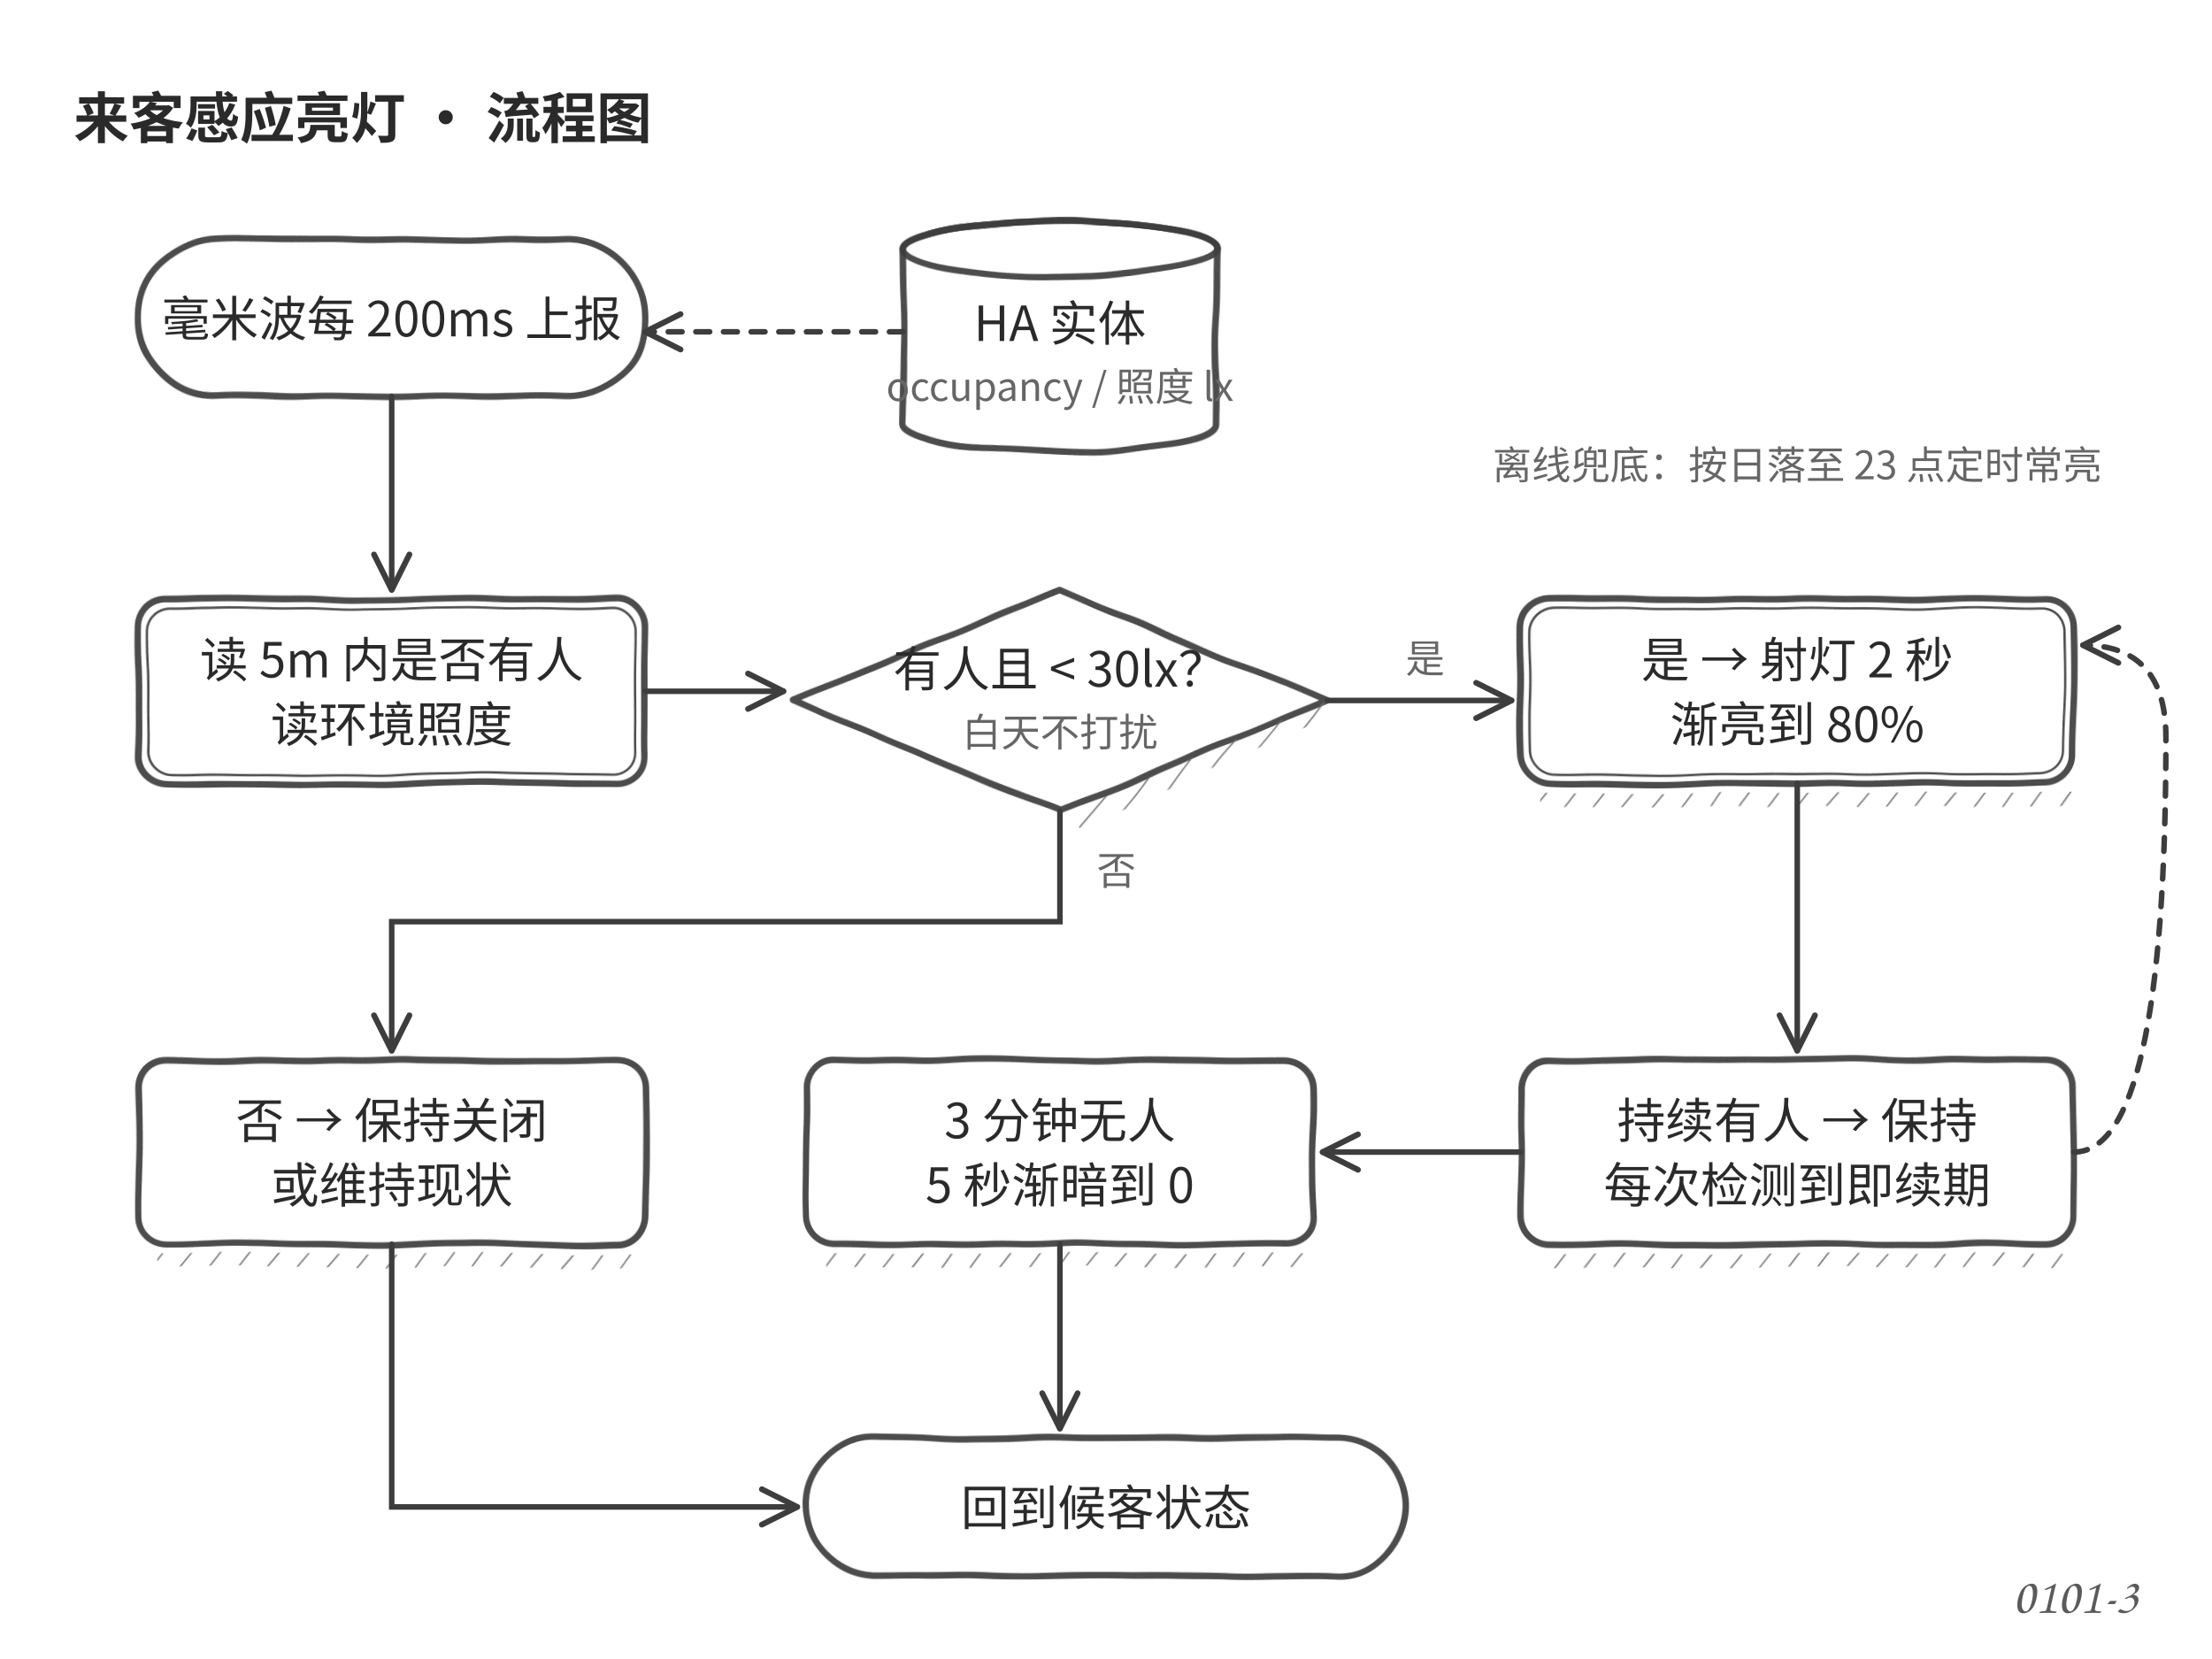
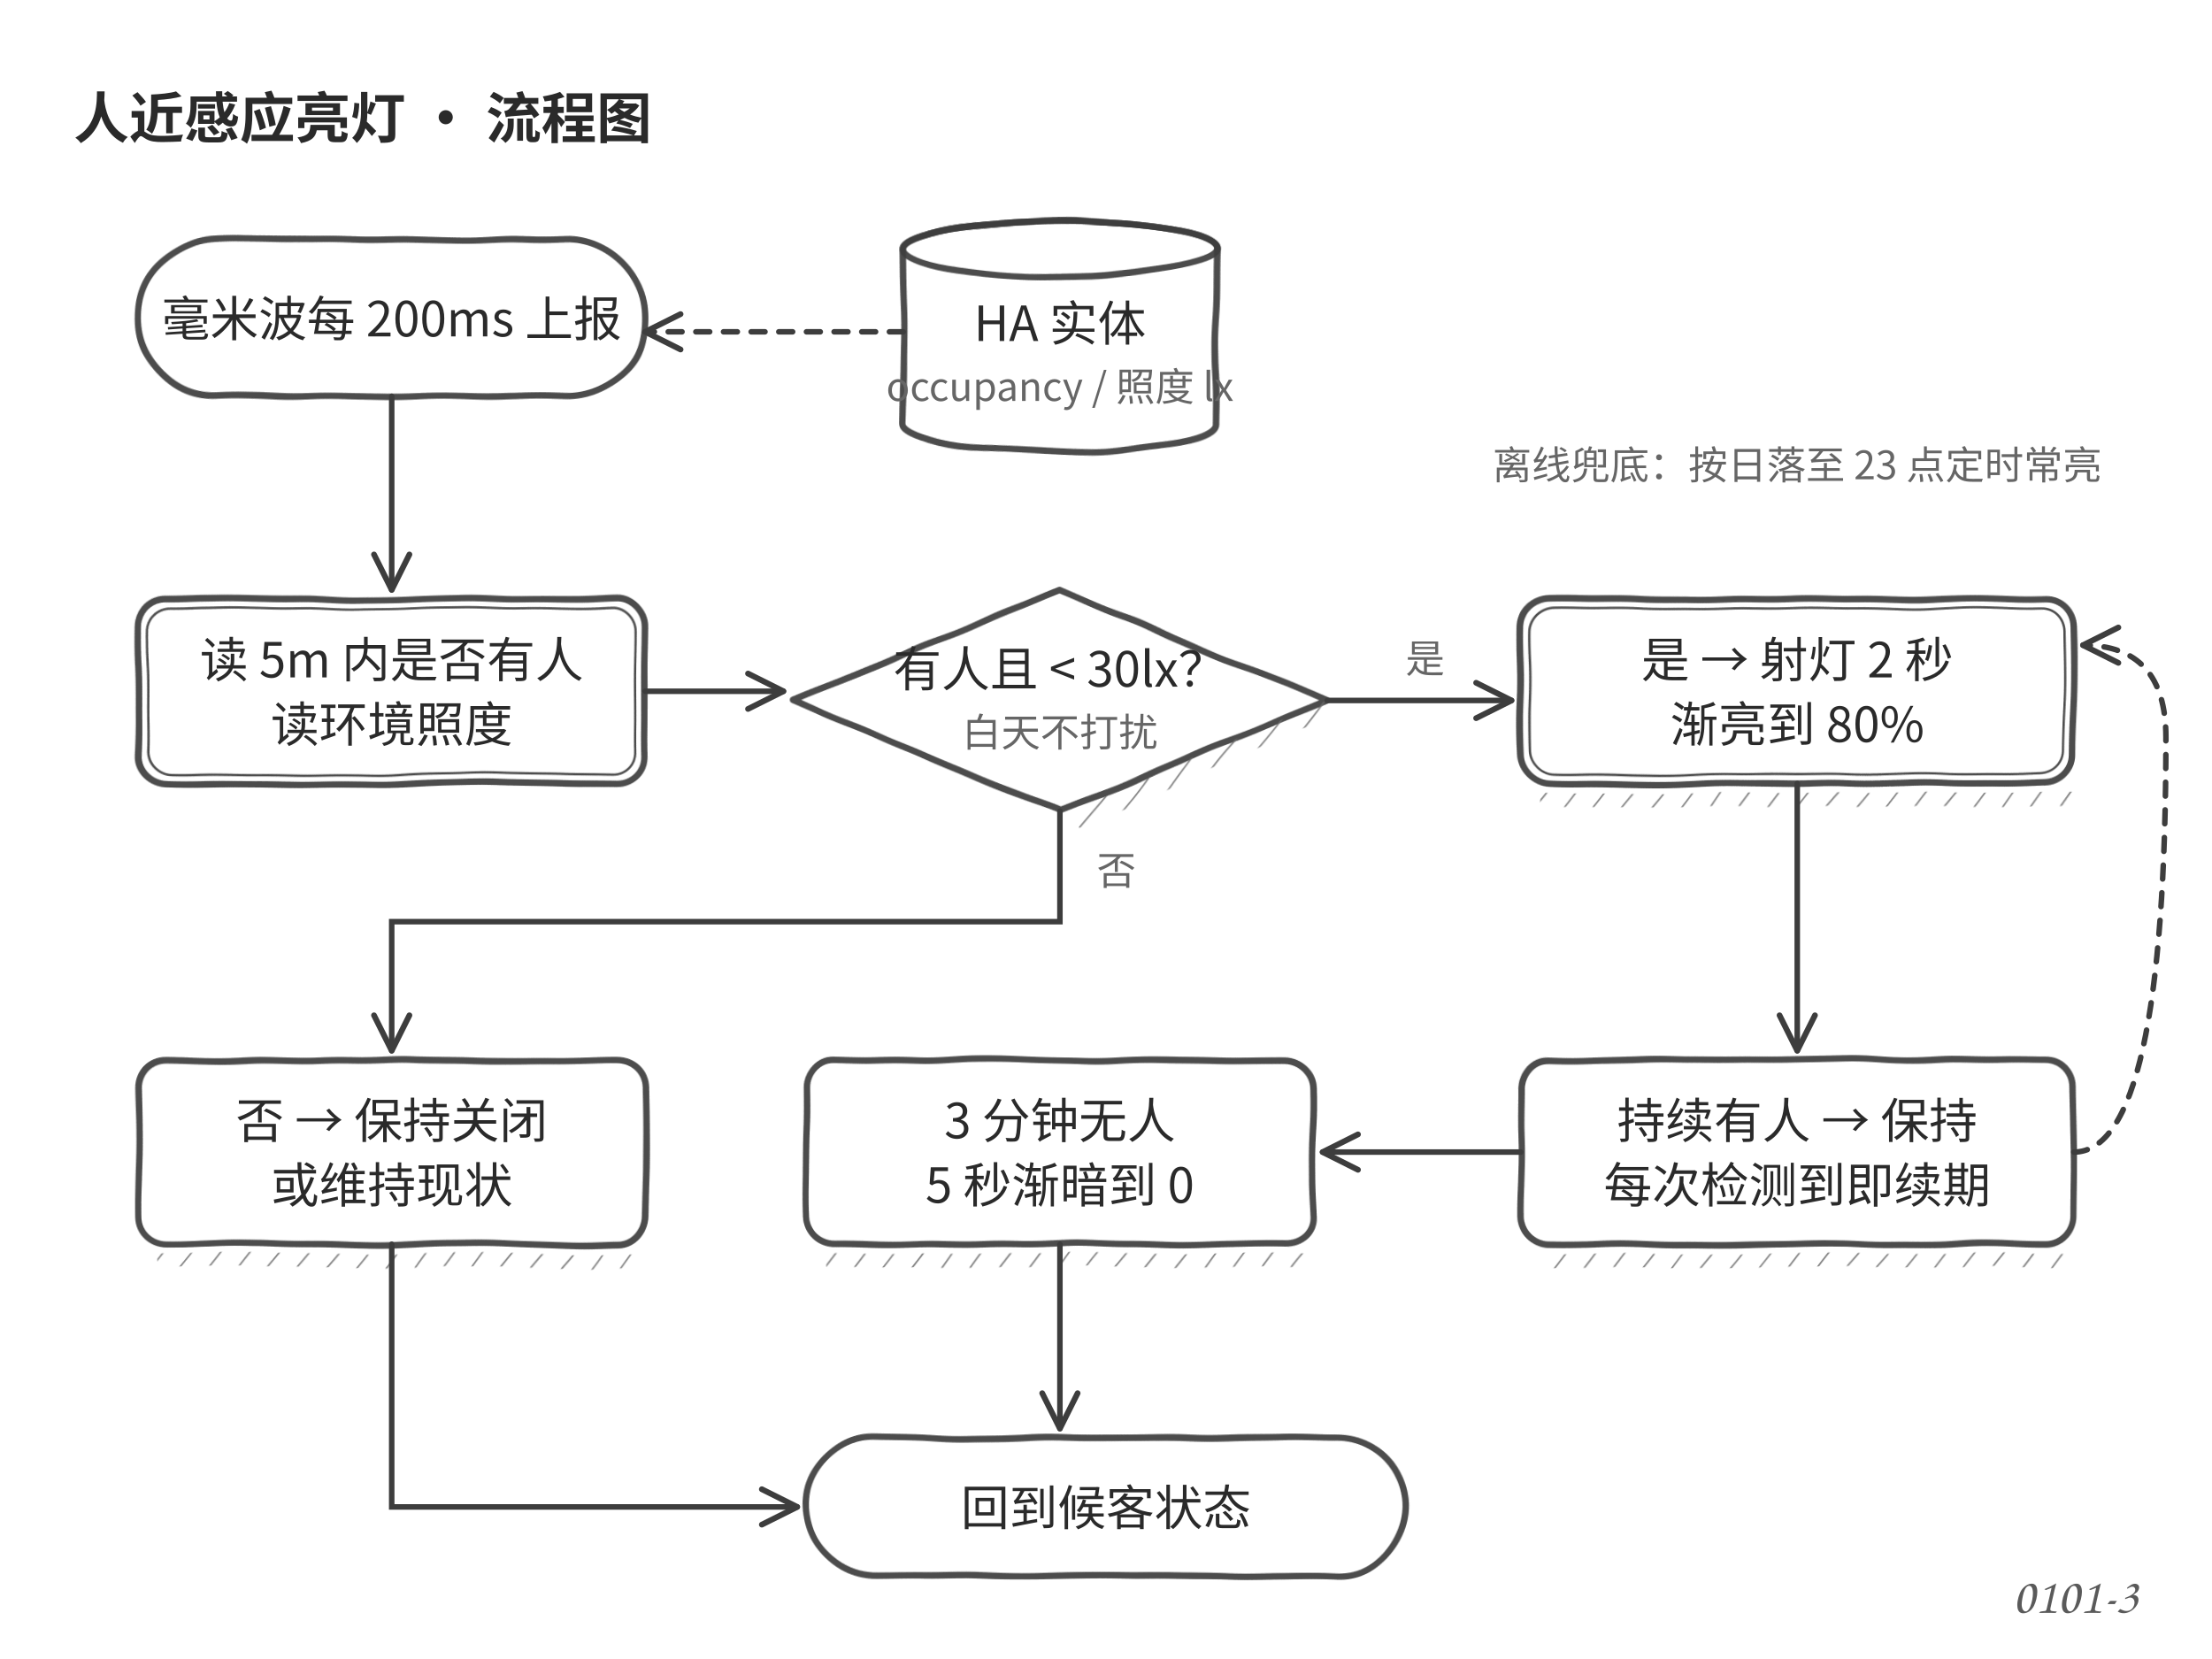
<svg xmlns="http://www.w3.org/2000/svg" viewBox="0 0 480 360" width="480" height="360" font-family="'Noto Sans SC','PingFang SC','Noto Sans CJK SC',sans-serif">
  <defs>
    <filter id="p0101-3-pencil" x="-5%" y="-5%" width="110%" height="110%">
      <feTurbulence type="fractalNoise" baseFrequency="0.045" numOctaves="2" seed="5" result="n" />
      <feDisplacementMap in="SourceGraphic" in2="n" scale="1.4" xChannelSelector="R" yChannelSelector="G" />
    </filter>
    <pattern id="p0101-3-shade" width="5" height="5" patternUnits="userSpaceOnUse" patternTransform="rotate(38)">
      <line x1="0" y1="0" x2="0" y2="5" stroke="#6b6b6b" stroke-width="0.7" stroke-opacity="0.8" />
    </pattern>
    <marker id="p0101-3-arrow" viewBox="0 0 10 10" refX="9" refY="5" markerWidth="8" markerHeight="8" orient="auto-start-reverse">
      <path d="M1 1 L9 5 L1 9" fill="none" stroke="#3d3d3d" stroke-width="1.3" stroke-linecap="round" stroke-linejoin="round" />
    </marker>
  </defs>
-   <text x="16" y="30" font-weight="700" font-size="12" fill="#2a2a2a">来客感应亮灯 · 流程图</text>
+   <text x="16" y="30" font-weight="700" font-size="12" fill="#2a2a2a">人近感应亮灯 · 流程图</text>
  <g filter="url(#p0101-3-pencil)" stroke="#3d3d3d" fill="none" stroke-linecap="round" stroke-linejoin="round" stroke-width="1.4" stroke-opacity="0.92">
    <rect x="30" y="52" width="110" height="34" rx="17" />
    <path d="M196 54 a34 6 0 0 1 68 0 v38 a34 6 0 0 1 -68 0 Z" />
    <ellipse cx="230" cy="54" rx="34" ry="6" />
    <rect x="30" y="130" width="110" height="40" rx="6" />
    <rect x="32" y="132" width="106" height="36" rx="5" stroke-width="0.5" />
    <path d="M230 128 l58 24 l-58 24 l-58 -24 Z" />
    <rect x="330" y="130" width="120" height="40" rx="6" />
    <rect x="332" y="132" width="116" height="36" rx="5" stroke-width="0.5" />
    <rect x="30" y="230" width="110" height="40" rx="6" />
    <rect x="175" y="230" width="110" height="40" rx="6" />
    <rect x="330" y="230" width="120" height="40" rx="6" />
    <path d="M232 176 l56 -24 l4 2 l-58 26 Z" fill="url(#p0101-3-shade)" stroke="none" />
    <path d="M334 172 h116 v3 h-116 Z" fill="url(#p0101-3-shade)" stroke="none" />
    <path d="M34 272 h106 v3 h-106 Z M179 272 h106 v3 h-106 Z M334 272 h116 v3 h-116 Z" fill="url(#p0101-3-shade)" stroke="none" />
    <rect x="175" y="312" width="130" height="30" rx="15" />
  </g>
  <g stroke="#3d3d3d" stroke-width="1.2" fill="none" marker-end="url(#p0101-3-arrow)" stroke-linecap="round">
    <path d="M85 86 V128" />
    <path d="M196 72 Q160 72 140 72" stroke-dasharray="3 3" />
    <path d="M140 150 H170" />
    <path d="M288 152 H328" />
    <path d="M230 176 V200 H85 V228" />
    <path d="M390 170 V228" />
    <path d="M330 250 H287" />
    <path d="M230 270 V310" />
    <path d="M85 270 V327 H173" />
    <path d="M450 250 Q470 250 470 160 Q470 140 452 140" stroke-dasharray="3 3" />
  </g>
  <g font-size="10.5" fill="#2a2a2a" text-anchor="middle">
    <text x="85" y="73">毫米波每 200ms 上报</text>
    <text x="230" y="74">HA 实体</text>
    <text x="230" y="87" font-size="8.5" fill="#666">occupancy / 照度 lx</text>
    <text x="85" y="147">读 5m 内是否有人</text>
    <text x="85" y="161">读环境照度</text>
    <text x="230" y="149">有人且 &lt; 30lx？</text>
    <text x="230" y="162" font-size="8.5" fill="#666">白天不打扰</text>
    <text x="390" y="147">是 → 射灯 2 秒</text>
    <text x="390" y="161">渐亮到 80%</text>
    <text x="85" y="247">否 → 保持关闭</text>
    <text x="85" y="261">或维持现状</text>
    <text x="230" y="247">3 分钟无人</text>
    <text x="230" y="261">5 秒渐暗到 0</text>
    <text x="390" y="247">持续有人 → 保持</text>
    <text x="390" y="261">每次检测到即续期</text>
    <text x="240" y="331">回到候客状态</text>
  </g>
  <g font-size="8.5" fill="#666">
    <text x="305" y="146">是</text>
    <text x="238" y="192">否</text>
    <text x="390" y="104" text-anchor="middle">离线兜底：按日落至 23 点定时常亮</text>
  </g>
  <text x="464" y="350" text-anchor="end" font-family="'Long Cang','Kaiti SC',cursive" font-size="11" fill="#5a5a5a">0101-3</text>
</svg>
